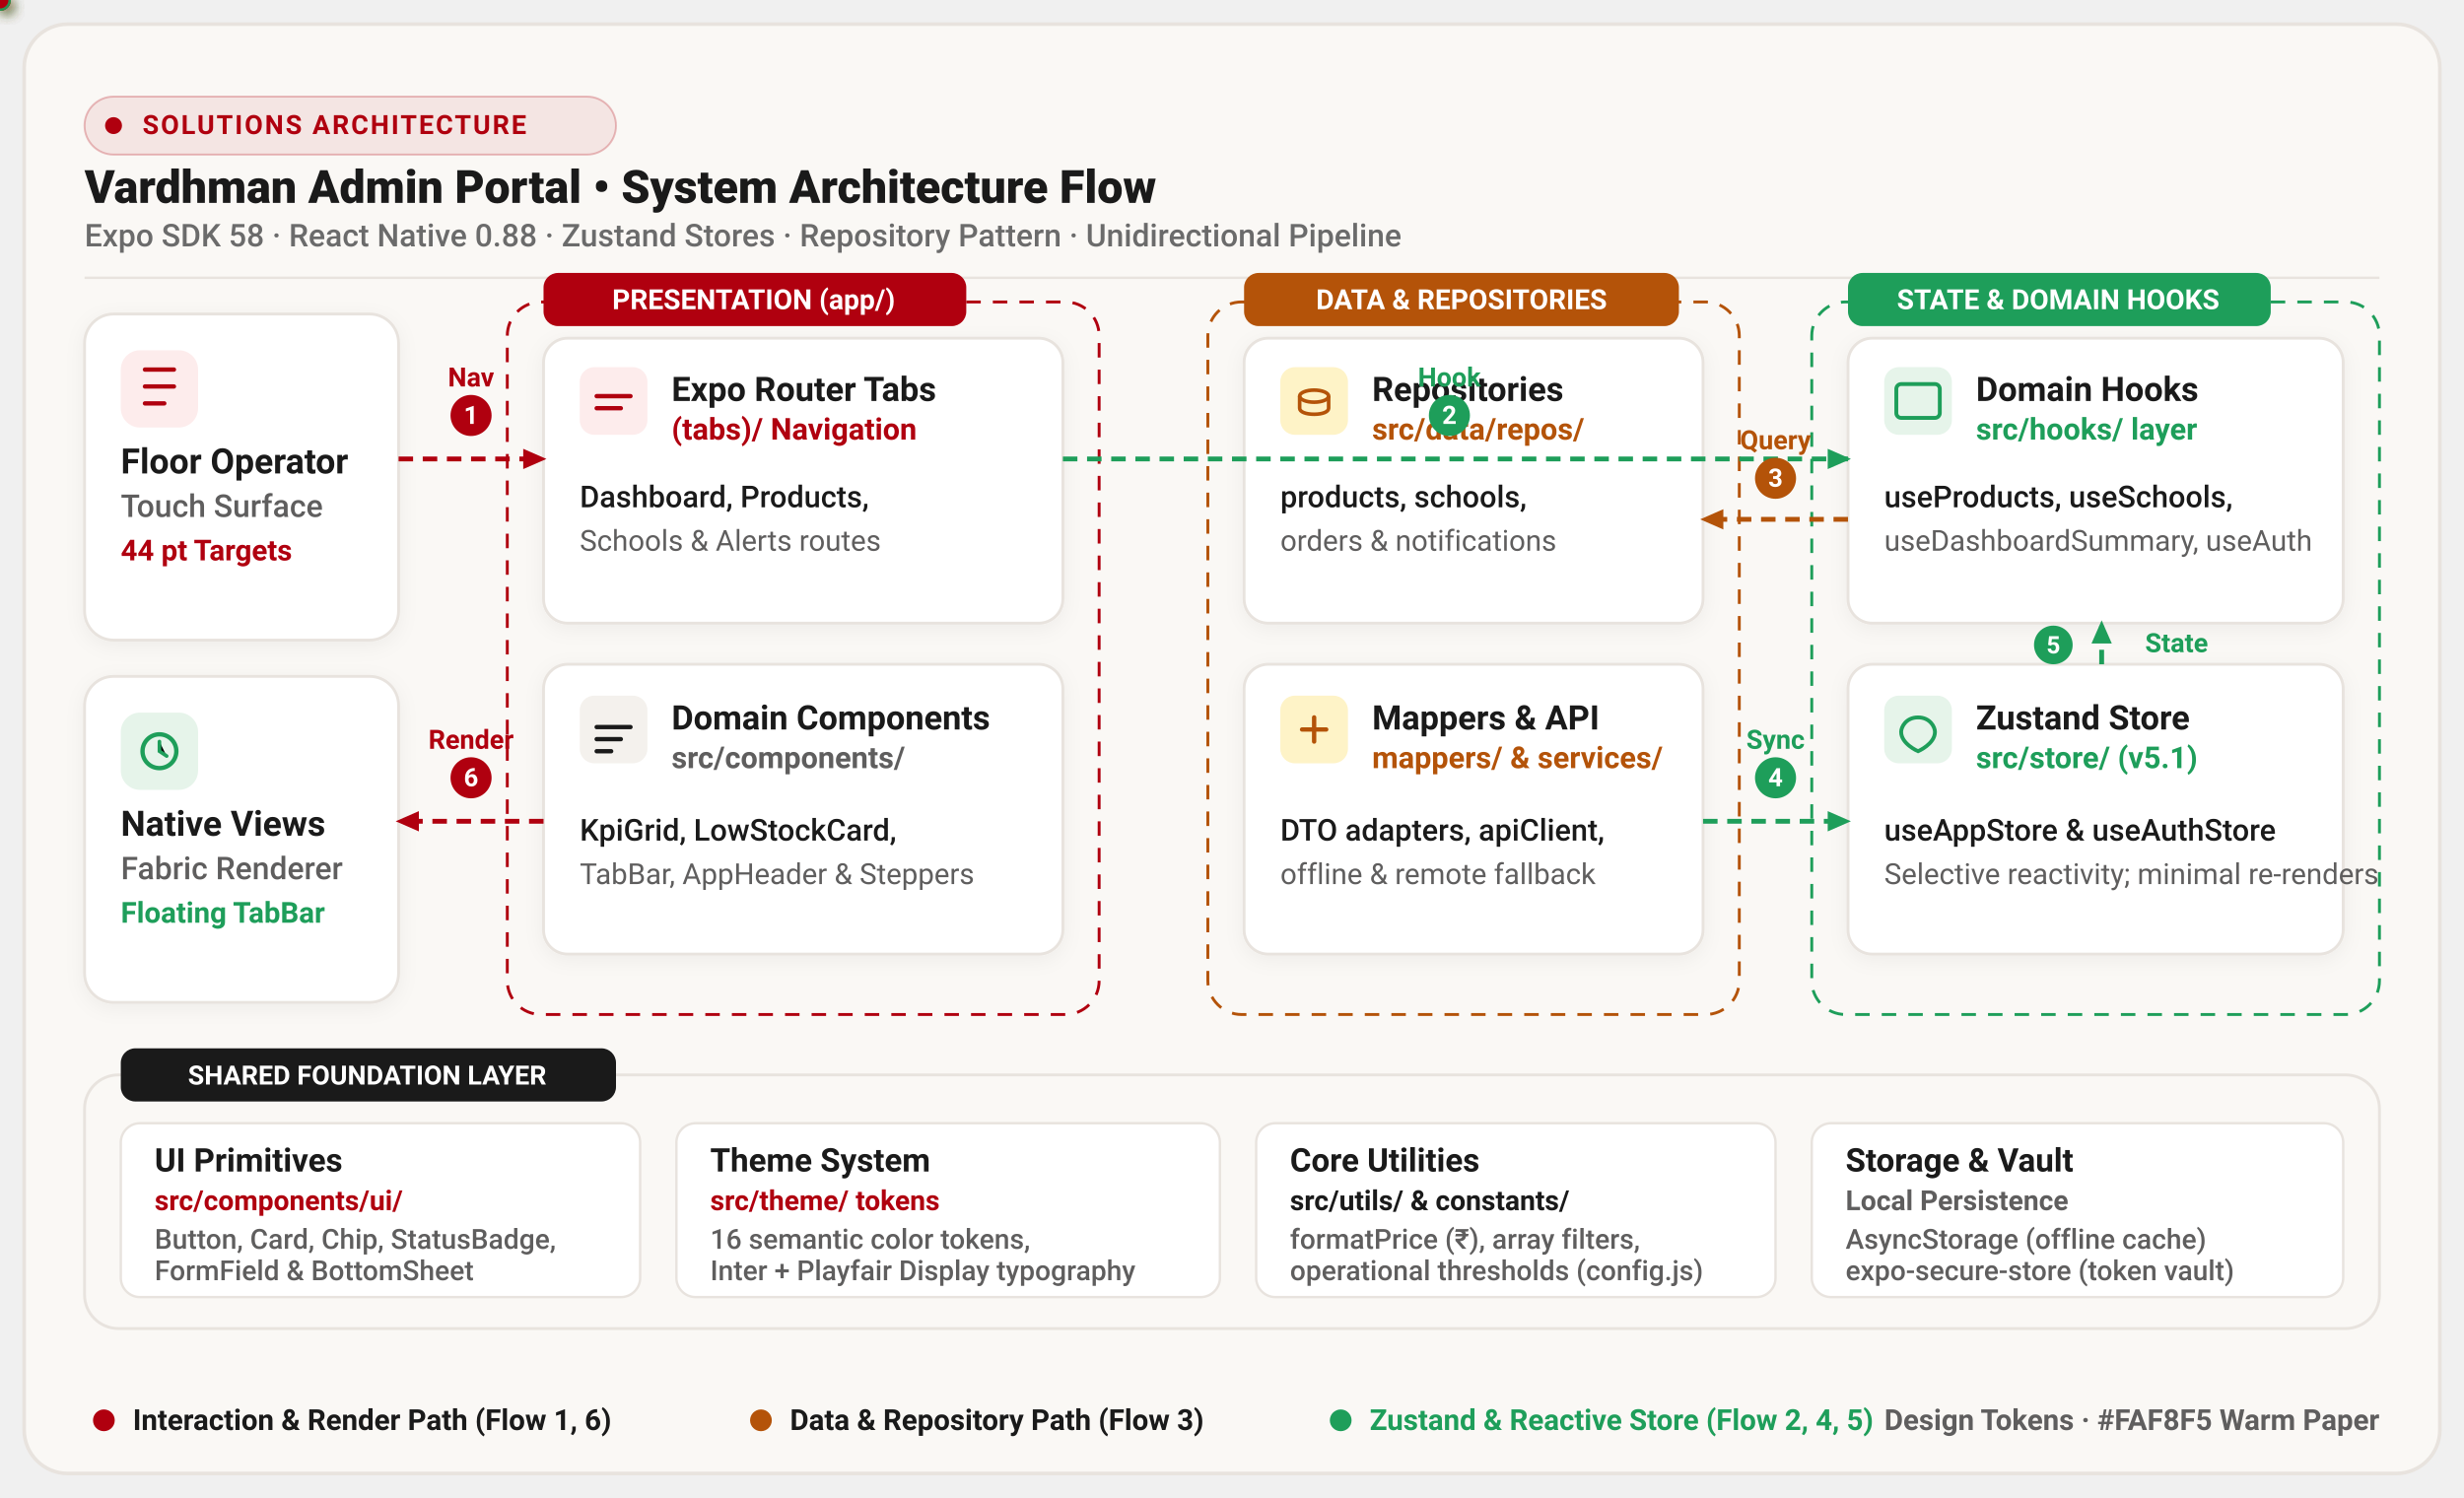
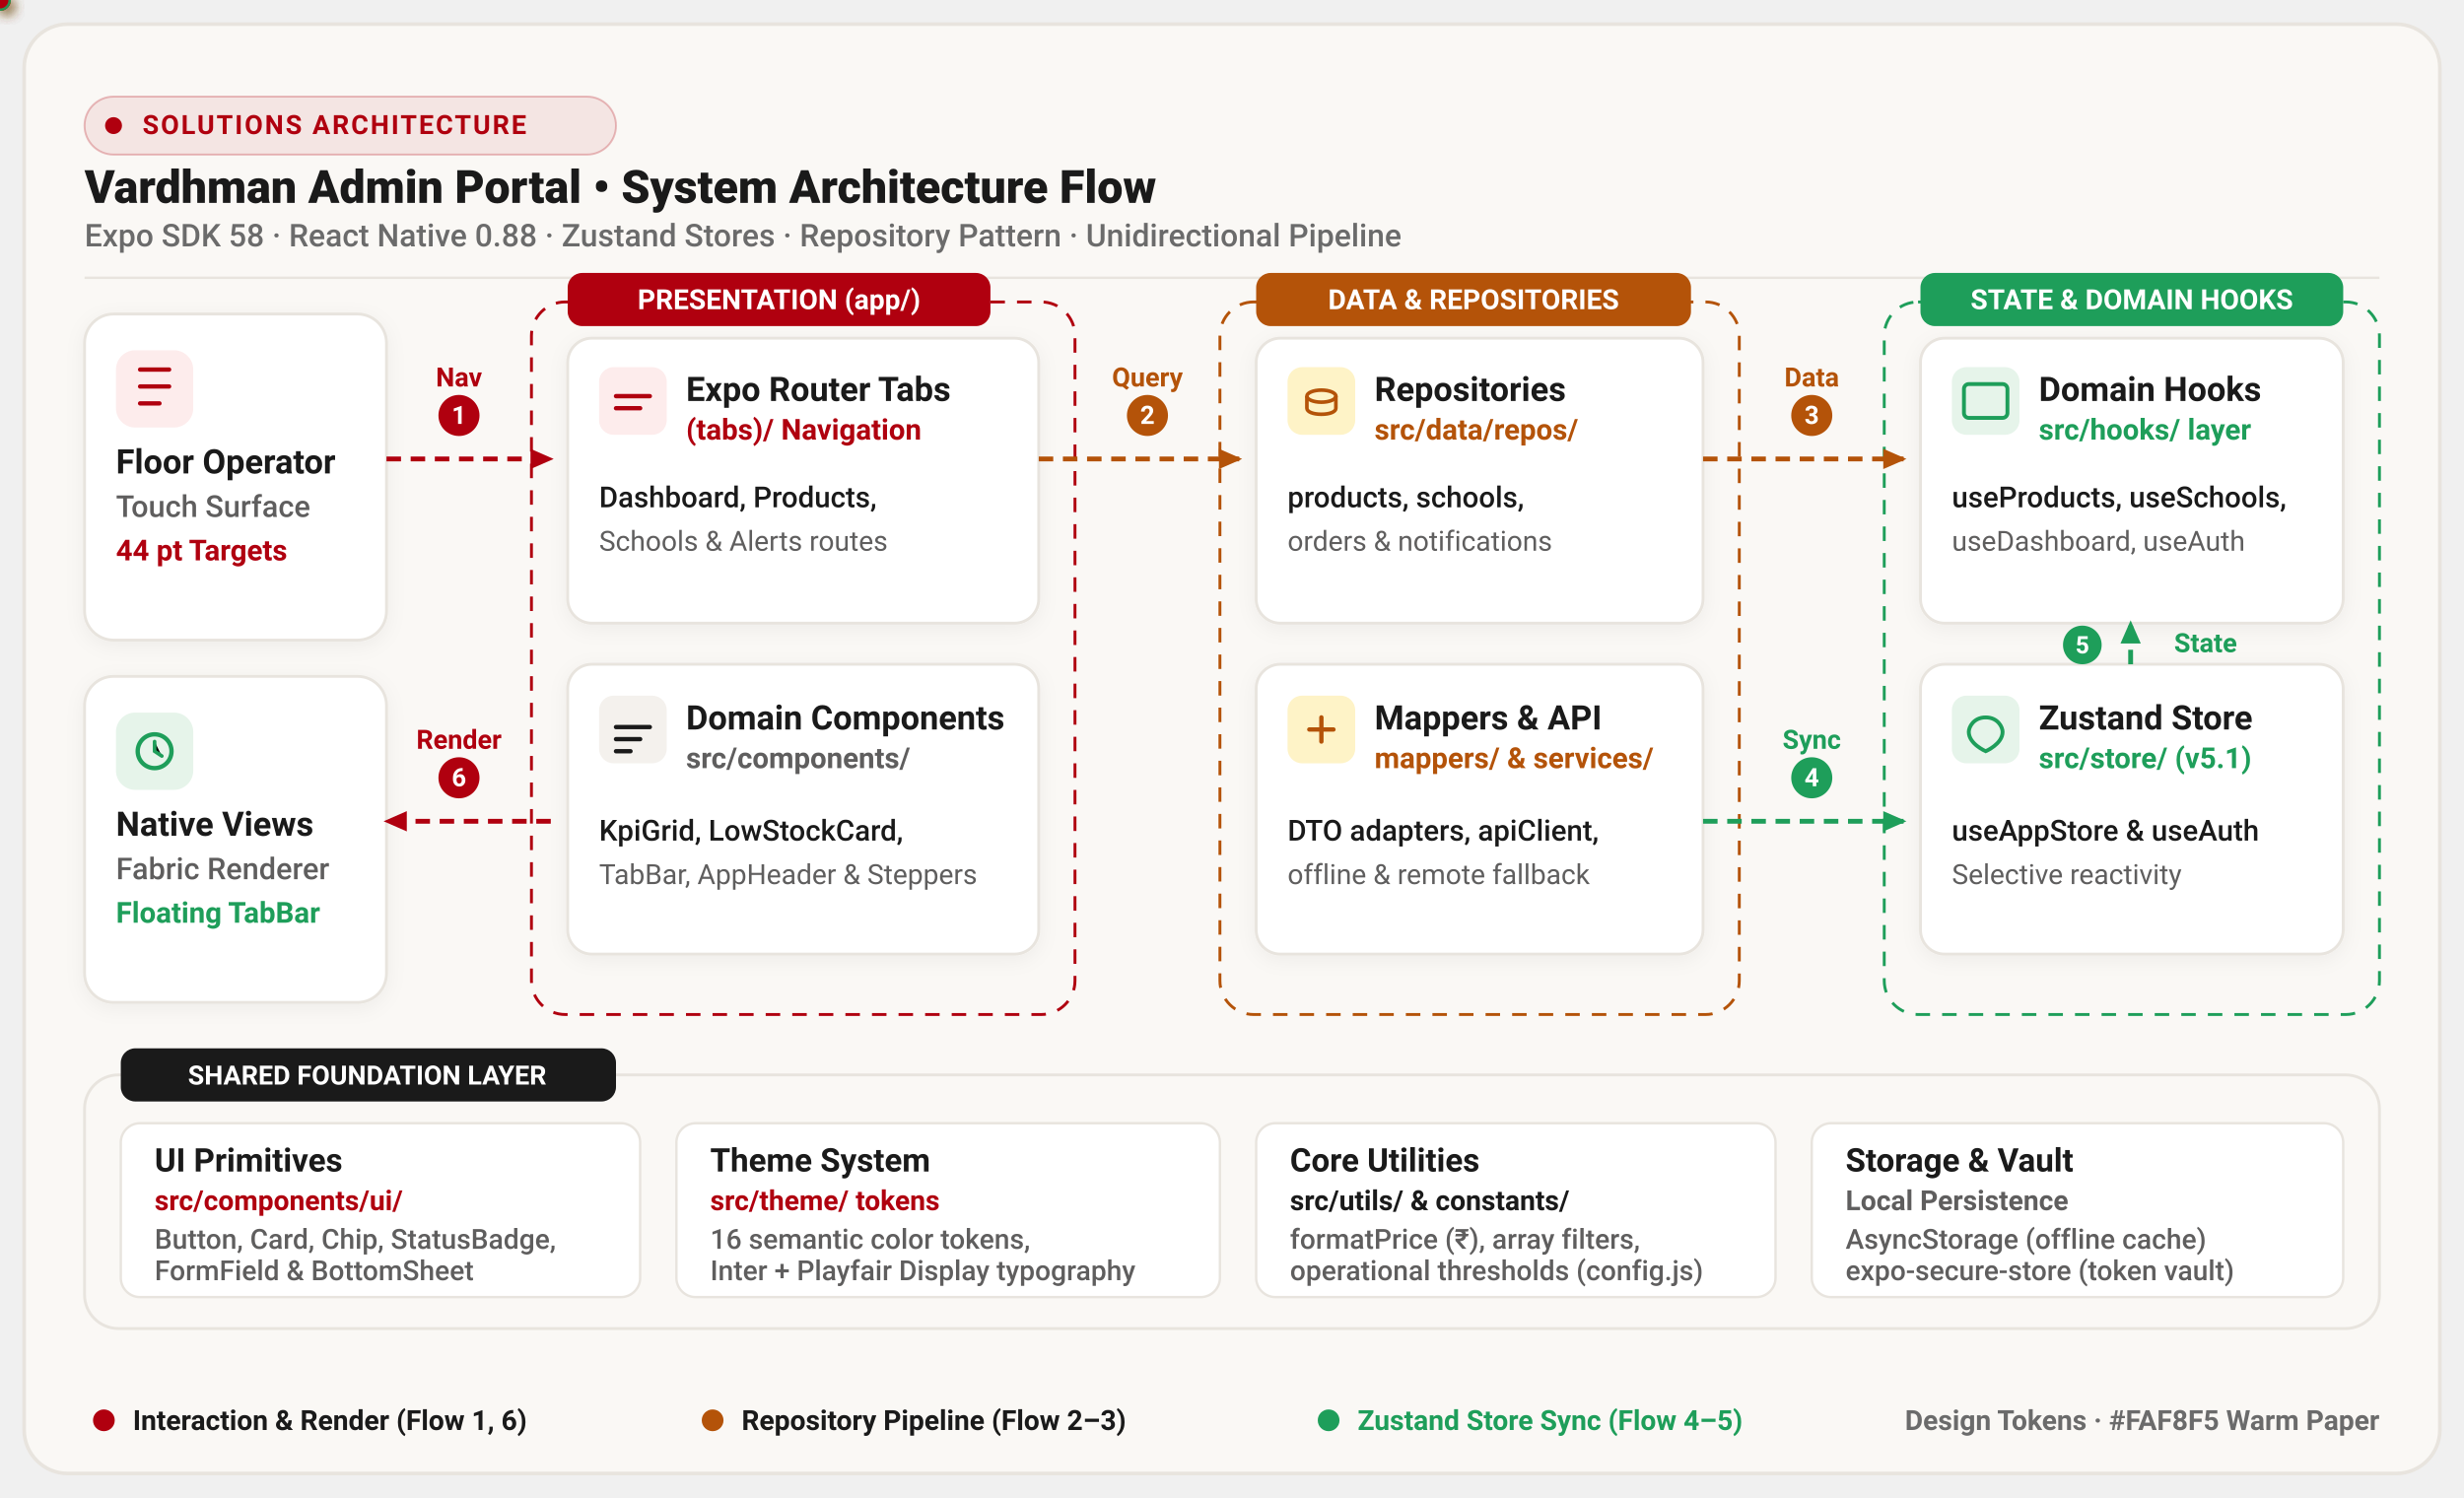
<svg xmlns="http://www.w3.org/2000/svg" viewBox="0 0 1020 620" width="100%" height="auto" role="img" aria-labelledby="archTitle archDesc">
  <defs>
    <marker id="arrRed" viewBox="0 0 10 10" refX="7" refY="5" markerWidth="6" markerHeight="6" orient="auto-start-reverse">
      <path d="M 0 1.5 L 8 5 L 0 8.5 z" fill="#B0000F" />
    </marker>
    <marker id="arrAmber" viewBox="0 0 10 10" refX="7" refY="5" markerWidth="6" markerHeight="6" orient="auto-start-reverse">
      <path d="M 0 1.5 L 8 5 L 0 8.5 z" fill="#B45309" />
    </marker>
    <marker id="arrGreen" viewBox="0 0 10 10" refX="7" refY="5" markerWidth="6" markerHeight="6" orient="auto-start-reverse">
      <path d="M 0 1.5 L 8 5 L 0 8.5 z" fill="#1E9E5A" />
    </marker>
    <filter id="packetBlur" x="-60%" y="-60%" width="220%" height="220%">
      <feGaussianBlur stdDeviation="3" result="glow" />
      <feMerge>
        <feMergeNode in="glow" />
        <feMergeNode in="SourceGraphic" />
      </feMerge>
    </filter>
    <filter id="nodeShadow" x="-10%" y="-10%" width="120%" height="125%">
      <feDropShadow dx="0" dy="2" stdDeviation="4" flood-color="#000000" flood-opacity="0.05" />
    </filter>
-     <path id="pathFlow1" d="M 165,190 L 225,190" fill="none" />
-     <path id="pathFlow2" d="M 440,190 L 765,190" fill="none" />
-     <path id="pathFlow3" d="M 765,215 L 705,215" fill="none" />
-     <path id="pathFlow4" d="M 705,340 L 765,340" fill="none" />
-     <path id="pathFlow5" d="M 870,265 L 870,280" fill="none" />
-     <path id="pathFlow6" d="M 225,340 L 165,340" fill="none" />
+     <path id="pathFlow1" d="M 160,190 L 228,190" fill="none" />
+     <path id="pathFlow2" d="M 430,190 L 513,190" fill="none" />
+     <path id="pathFlow3" d="M 705,190 L 788,190" fill="none" />
+     <path id="pathFlow4" d="M 705,340 L 788,340" fill="none" />
+     <path id="pathFlow5" d="M 882,275 L 882,258" fill="none" />
+     <path id="pathFlow6" d="M 228,340 L 160,340" fill="none" />
  </defs>
  <style>
    /* System font stack only */
    .sans { font-family: -apple-system, BlinkMacSystemFont, "Segoe UI", Roboto, Helvetica, Arial, sans-serif; }

    /* Static Base Styles: 100% visible by default, robust across GitHub renderers */
-     .node-card { fill: #FFFFFF; stroke: #E8E3DE; stroke-width: 1.2; filter: url(#nodeShadow); }
+     .node-card { fill: #FFFFFF; stroke: #E8E4DE; stroke-width: 1.2; filter: url(#nodeShadow); }
    .zone-box { stroke-width: 1.2; stroke-dasharray: 6 5; }

    /* Animated Dashed Connectors */
    @keyframes flowDashes { to { stroke-dashoffset: -20; } }
    .wire-red { stroke: #B0000F; stroke-width: 2; stroke-dasharray: 6 4; fill: none; animation: flowDashes 1.2s linear infinite; }
    .wire-amber { stroke: #B45309; stroke-width: 2; stroke-dasharray: 6 4; fill: none; animation: flowDashes 1.2s linear infinite; }
    .wire-green { stroke: #1E9E5A; stroke-width: 2; stroke-dasharray: 6 4; fill: none; animation: flowDashes 1.2s linear infinite; }

    /* Subtle Border Pulse for Active Zones (continuous cycle) */
    @keyframes pulsePresentation {
-       0%, 100% { stroke: #E8E3DE; }
+       0%, 100% { stroke: #E8E4DE; }
      20%, 40% { stroke: #B0000F; }
    }
    @keyframes pulseData {
-       0%, 100% { stroke: #E8E3DE; }
+       0%, 100% { stroke: #E8E4DE; }
      35%, 55% { stroke: #B45309; }
    }
    @keyframes pulseClient {
-       0%, 100% { stroke: #E8E3DE; }
+       0%, 100% { stroke: #E8E4DE; }
      55%, 85% { stroke: #1E9E5A; }
    }
    .card-pulse-presentation { animation: pulsePresentation 6s ease-in-out infinite; }
    .card-pulse-data { animation: pulseData 6s ease-in-out infinite; }
    .card-pulse-client { animation: pulseClient 6s ease-in-out infinite; }

    /* Idle Glyph Breathing */
    @keyframes glyphBreath {
      0%, 100% { opacity: 0.95; }
      50% { opacity: 1; }
    }
    .glyph-box { animation: glyphBreath 3s ease-in-out infinite; }

    /* Reduced Motion: Freeze in pristine static state */
    @media (prefers-reduced-motion: reduce) {
      *, .wire-red, .wire-amber, .wire-green, .card-pulse-presentation, .card-pulse-data, .card-pulse-client, .glyph-box {
        animation: none !important;
        stroke-dashoffset: 0 !important;
      }
    }
  </style>
-   <rect x="10" y="10" width="1000" height="600" rx="18" fill="#FAF8F5" stroke="#E8E3DE" stroke-width="1.5" />
+   <rect x="10" y="10" width="1000" height="600" rx="18" fill="#FAF8F5" stroke="#E8E4DE" stroke-width="1.5" />
  <g transform="translate(35, 40)">
    <rect x="0" y="0" width="220" height="24" rx="12" fill="rgba(176,0,15,0.08)" stroke="rgba(176,0,15,0.25)" stroke-width="0.8" />
    <circle cx="12" cy="12" r="3.5" fill="#B0000F" />
    <text x="24" y="15.5" font-size="11" font-weight="700" letter-spacing="0.8" fill="#B0000F" class="sans">SOLUTIONS ARCHITECTURE</text>
    <text x="0" y="44" font-size="19" font-weight="800" fill="#1A1A1A" class="sans">Vardhman Admin Portal • System Architecture Flow</text>
    <text x="0" y="62" font-size="13" font-weight="500" fill="#6B6B6B" class="sans">Expo SDK 58 · React Native 0.88 · Zustand Stores · Repository Pattern · Unidirectional Pipeline</text>
  </g>
-   <line x1="35" y1="115" x2="985" y2="115" stroke="#E8E3DE" stroke-width="1" />
-   <g>
-     <rect x="35" y="130" width="130" height="135" rx="12" class="node-card" />
-     <rect x="50" y="145" width="32" height="32" rx="8" fill="#FDECEC" class="glyph-box" />
-     <path d="M 60 153 L 72 153 M 60 160 L 72 160 M 60 167 L 68 167" stroke="#B0000F" stroke-width="1.8" stroke-linecap="round" />
-     <text x="50" y="196" font-size="14.5" font-weight="700" fill="#1A1A1A" class="sans">Floor Operator</text>
-     <text x="50" y="214" font-size="13" font-weight="500" fill="#5F5E5E" class="sans">Touch Surface</text>
-     <text x="50" y="232" font-size="12" font-weight="600" fill="#B0000F" class="sans">44 pt Targets</text>
-   </g>
-   <g>
-     <rect x="35" y="280" width="130" height="135" rx="12" class="node-card" />
-     <rect x="50" y="295" width="32" height="32" rx="8" fill="#E6F4EA" class="glyph-box" />
-     <circle cx="66" cy="311" r="7" fill="none" stroke="#1E9E5A" stroke-width="1.8" />
-     <path d="M 66 307 L 66 311 L 69 313" stroke="#1E9E5A" stroke-width="1.5" stroke-linecap="round" />
-     <text x="50" y="346" font-size="14.5" font-weight="700" fill="#1A1A1A" class="sans">Native Views</text>
-     <text x="50" y="364" font-size="13" font-weight="500" fill="#5F5E5E" class="sans">Fabric Renderer</text>
-     <text x="50" y="382" font-size="12" font-weight="600" fill="#1E9E5A" class="sans">Floating TabBar</text>
-   </g>
-   <rect x="210" y="125" width="245" height="295" rx="14" class="zone-box" stroke="#B0000F" fill="#FAF8F5" />
-   <rect x="225" y="113" width="175" height="22" rx="6" fill="#B0000F" />
-   <text x="312" y="128" font-size="11.5" font-weight="700" fill="#FFFFFF" text-anchor="middle" class="sans">PRESENTATION (app/)</text>
-   <g>
-     <rect x="225" y="140" width="215" height="118" rx="10" class="node-card card-pulse-presentation" />
-     <rect x="240" y="152" width="28" height="28" rx="6" fill="#FDECEC" class="glyph-box" />
-     <path d="M 247 164 L 261 164 M 247 169 L 257 169" stroke="#B0000F" stroke-width="1.8" stroke-linecap="round" />
-     <text x="278" y="166" font-size="14" font-weight="700" fill="#1A1A1A" class="sans">Expo Router Tabs</text>
-     <text x="278" y="182" font-size="12.5" font-weight="600" fill="#B0000F" class="sans">(tabs)/ Navigation</text>
-     <text x="240" y="210" font-size="12.5" font-weight="500" fill="#1A1A1A" class="sans">Dashboard, Products,</text>
-     <text x="240" y="228" font-size="12" font-weight="400" fill="#5F5E5E" class="sans">Schools &amp; Alerts routes</text>
-   </g>
-   <g>
-     <rect x="225" y="275" width="215" height="120" rx="10" class="node-card card-pulse-presentation" />
-     <rect x="240" y="288" width="28" height="28" rx="6" fill="#F4F1ED" class="glyph-box" />
-     <path d="M 247 301 L 261 301 M 247 306 L 257 306 M 247 311 L 253 311" stroke="#1A1A1A" stroke-width="1.8" stroke-linecap="round" />
-     <text x="278" y="302" font-size="14" font-weight="700" fill="#1A1A1A" class="sans">Domain Components</text>
-     <text x="278" y="318" font-size="12.5" font-weight="600" fill="#5F5E5E" class="sans">src/components/</text>
-     <text x="240" y="348" font-size="12.5" font-weight="500" fill="#1A1A1A" class="sans">KpiGrid, LowStockCard,</text>
-     <text x="240" y="366" font-size="12" font-weight="400" fill="#5F5E5E" class="sans">TabBar, AppHeader &amp; Steppers</text>
-   </g>
-   <rect x="500" y="125" width="220" height="295" rx="14" class="zone-box" stroke="#B45309" fill="#FAF8F5" />
-   <rect x="515" y="113" width="180" height="22" rx="6" fill="#B45309" />
-   <text x="605" y="128" font-size="11.5" font-weight="700" fill="#FFFFFF" text-anchor="middle" class="sans">DATA &amp; REPOSITORIES</text>
-   <g>
-     <rect x="515" y="140" width="190" height="118" rx="10" class="node-card card-pulse-data" />
-     <rect x="530" y="152" width="28" height="28" rx="6" fill="#FEF3C7" class="glyph-box" />
-     <ellipse cx="544" cy="164" rx="6" ry="2.5" fill="none" stroke="#B45309" stroke-width="1.5" />
-     <path d="M 538 164 v 5 c 0 1.5 2.5 2.5 6 2.5 s 6 -1 6 -2.5 v -5" fill="none" stroke="#B45309" stroke-width="1.5" />
-     <text x="568" y="166" font-size="14" font-weight="700" fill="#1A1A1A" class="sans">Repositories</text>
-     <text x="568" y="182" font-size="12.5" font-weight="600" fill="#B45309" class="sans">src/data/repos/</text>
-     <text x="530" y="210" font-size="12.5" font-weight="500" fill="#1A1A1A" class="sans">products, schools,</text>
-     <text x="530" y="228" font-size="12" font-weight="400" fill="#5F5E5E" class="sans">orders &amp; notifications</text>
-   </g>
-   <g>
-     <rect x="515" y="275" width="190" height="120" rx="10" class="node-card card-pulse-data" />
-     <rect x="530" y="288" width="28" height="28" rx="6" fill="#FEF3C7" class="glyph-box" />
-     <path d="M 539 302 L 549 302 M 544 297 L 544 307" stroke="#B45309" stroke-width="1.8" stroke-linecap="round" />
-     <text x="568" y="302" font-size="14" font-weight="700" fill="#1A1A1A" class="sans">Mappers &amp; API</text>
-     <text x="568" y="318" font-size="12.5" font-weight="600" fill="#B45309" class="sans">mappers/ &amp; services/</text>
-     <text x="530" y="348" font-size="12.5" font-weight="500" fill="#1A1A1A" class="sans">DTO adapters, apiClient,</text>
-     <text x="530" y="366" font-size="12" font-weight="400" fill="#5F5E5E" class="sans">offline &amp; remote fallback</text>
-   </g>
-   <rect x="750" y="125" width="235" height="295" rx="14" class="zone-box" stroke="#1E9E5A" fill="#FAF8F5" />
-   <rect x="765" y="113" width="175" height="22" rx="6" fill="#1E9E5A" />
-   <text x="852" y="128" font-size="11.5" font-weight="700" fill="#FFFFFF" text-anchor="middle" class="sans">STATE &amp; DOMAIN HOOKS</text>
-   <g>
-     <rect x="765" y="140" width="205" height="118" rx="10" class="node-card card-pulse-client" />
-     <rect x="780" y="152" width="28" height="28" rx="6" fill="#E6F4EA" class="glyph-box" />
-     <rect x="785" y="159" width="18" height="14" rx="2" fill="none" stroke="#1E9E5A" stroke-width="1.6" />
-     <text x="818" y="166" font-size="14" font-weight="700" fill="#1A1A1A" class="sans">Domain Hooks</text>
-     <text x="818" y="182" font-size="12.5" font-weight="600" fill="#1E9E5A" class="sans">src/hooks/ layer</text>
-     <text x="780" y="210" font-size="12.5" font-weight="500" fill="#1A1A1A" class="sans">useProducts, useSchools,</text>
-     <text x="780" y="228" font-size="12" font-weight="400" fill="#5F5E5E" class="sans">useDashboardSummary, useAuth</text>
-   </g>
-   <g>
-     <rect x="765" y="275" width="205" height="120" rx="10" class="node-card card-pulse-client" />
-     <rect x="780" y="288" width="28" height="28" rx="6" fill="#E6F4EA" class="glyph-box" />
-     <path d="M 794 297 C 789 297 787 301 787 303 C 787 308 794 311 794 311 C 794 311 801 308 801 303 C 801 301 799 297 794 297 Z" fill="none" stroke="#1E9E5A" stroke-width="1.6" />
-     <text x="818" y="302" font-size="14" font-weight="700" fill="#1A1A1A" class="sans">Zustand Store</text>
-     <text x="818" y="318" font-size="12.5" font-weight="600" fill="#1E9E5A" class="sans">src/store/ (v5.1)</text>
-     <text x="780" y="348" font-size="12.5" font-weight="500" fill="#1A1A1A" class="sans">useAppStore &amp; useAuthStore</text>
-     <text x="780" y="366" font-size="12" font-weight="400" fill="#5F5E5E" class="sans">Selective reactivity; minimal re-renders</text>
-   </g>
-   <line x1="165" y1="190" x2="225" y2="190" class="wire-red" marker-end="url(#arrRed)" />
-   <circle cx="195" cy="172" r="8.5" fill="#B0000F" />
-   <text x="195" y="175.5" font-size="10.5" font-weight="700" fill="#FFFFFF" text-anchor="middle" class="sans">1</text>
-   <text x="195" y="160" font-size="11" font-weight="700" fill="#B0000F" text-anchor="middle" class="sans">Nav</text>
-   <line x1="440" y1="190" x2="765" y2="190" class="wire-green" marker-end="url(#arrGreen)" />
-   <circle cx="600" cy="172" r="8.5" fill="#1E9E5A" />
-   <text x="600" y="175.5" font-size="10.5" font-weight="700" fill="#FFFFFF" text-anchor="middle" class="sans">2</text>
-   <text x="600" y="160" font-size="11" font-weight="700" fill="#1E9E5A" text-anchor="middle" class="sans">Hook</text>
-   <line x1="765" y1="215" x2="705" y2="215" class="wire-amber" marker-end="url(#arrAmber)" />
-   <circle cx="735" cy="198" r="8.5" fill="#B45309" />
-   <text x="735" y="201.5" font-size="10.5" font-weight="700" fill="#FFFFFF" text-anchor="middle" class="sans">3</text>
-   <text x="735" y="186" font-size="11" font-weight="700" fill="#B45309" text-anchor="middle" class="sans">Query</text>
-   <line x1="705" y1="340" x2="765" y2="340" class="wire-green" marker-end="url(#arrGreen)" />
-   <circle cx="735" cy="322" r="8.5" fill="#1E9E5A" />
-   <text x="735" y="325.5" font-size="10.5" font-weight="700" fill="#FFFFFF" text-anchor="middle" class="sans">4</text>
-   <text x="735" y="310" font-size="11" font-weight="700" fill="#1E9E5A" text-anchor="middle" class="sans">Sync</text>
-   <line x1="870" y1="275" x2="870" y2="258" class="wire-green" marker-end="url(#arrGreen)" />
-   <circle cx="850" cy="267" r="8" fill="#1E9E5A" />
-   <text x="850" y="270.5" font-size="10" font-weight="700" fill="#FFFFFF" text-anchor="middle" class="sans">5</text>
-   <text x="888" y="270" font-size="11" font-weight="700" fill="#1E9E5A" class="sans">State</text>
-   <line x1="225" y1="340" x2="165" y2="340" class="wire-red" marker-end="url(#arrRed)" />
-   <circle cx="195" cy="322" r="8.5" fill="#B0000F" />
-   <text x="195" y="325.5" font-size="10.5" font-weight="700" fill="#FFFFFF" text-anchor="middle" class="sans">6</text>
-   <text x="195" y="310" font-size="11" font-weight="700" fill="#B0000F" text-anchor="middle" class="sans">Render</text>
-   <rect x="35" y="445" width="950" height="105" rx="14" fill="#FAF8F5" stroke="#E8E3DE" stroke-width="1.2" />
+   <line x1="35" y1="115" x2="985" y2="115" stroke="#E8E4DE" stroke-width="1" />
+   <g>
+     <rect x="35" y="130" width="125" height="135" rx="12" class="node-card" />
+     <rect x="48" y="145" width="32" height="32" rx="8" fill="#FDECEC" class="glyph-box" />
+     <path d="M 58 153 L 70 153 M 58 160 L 70 160 M 58 167 L 66 167" stroke="#B0000F" stroke-width="1.8" stroke-linecap="round" />
+     <text x="48" y="196" font-size="14" font-weight="700" fill="#1A1A1A" class="sans">Floor Operator</text>
+     <text x="48" y="214" font-size="12.5" font-weight="500" fill="#5F5E5E" class="sans">Touch Surface</text>
+     <text x="48" y="232" font-size="12" font-weight="600" fill="#B0000F" class="sans">44 pt Targets</text>
+   </g>
+   <g>
+     <rect x="35" y="280" width="125" height="135" rx="12" class="node-card" />
+     <rect x="48" y="295" width="32" height="32" rx="8" fill="#E6F4EA" class="glyph-box" />
+     <circle cx="64" cy="311" r="7" fill="none" stroke="#1E9E5A" stroke-width="1.8" />
+     <path d="M 64 307 L 64 311 L 67 313" stroke="#1E9E5A" stroke-width="1.5" stroke-linecap="round" />
+     <text x="48" y="346" font-size="14" font-weight="700" fill="#1A1A1A" class="sans">Native Views</text>
+     <text x="48" y="364" font-size="12.5" font-weight="500" fill="#5F5E5E" class="sans">Fabric Renderer</text>
+     <text x="48" y="382" font-size="12" font-weight="600" fill="#1E9E5A" class="sans">Floating TabBar</text>
+   </g>
+   <rect x="220" y="125" width="225" height="295" rx="14" class="zone-box" stroke="#B0000F" fill="#FAF8F5" />
+   <rect x="235" y="113" width="175" height="22" rx="6" fill="#B0000F" />
+   <text x="322.5" y="128" font-size="11.5" font-weight="700" fill="#FFFFFF" text-anchor="middle" class="sans">PRESENTATION (app/)</text>
+   <g>
+     <rect x="235" y="140" width="195" height="118" rx="10" class="node-card card-pulse-presentation" />
+     <rect x="248" y="152" width="28" height="28" rx="6" fill="#FDECEC" class="glyph-box" />
+     <path d="M 255 164 L 269 164 M 255 169 L 265 169" stroke="#B0000F" stroke-width="1.8" stroke-linecap="round" />
+     <text x="284" y="166" font-size="14" font-weight="700" fill="#1A1A1A" class="sans">Expo Router Tabs</text>
+     <text x="284" y="182" font-size="12" font-weight="600" fill="#B0000F" class="sans">(tabs)/ Navigation</text>
+     <text x="248" y="210" font-size="12" font-weight="500" fill="#1A1A1A" class="sans">Dashboard, Products,</text>
+     <text x="248" y="228" font-size="11.5" font-weight="400" fill="#5F5E5E" class="sans">Schools &amp; Alerts routes</text>
+   </g>
+   <g>
+     <rect x="235" y="275" width="195" height="120" rx="10" class="node-card card-pulse-presentation" />
+     <rect x="248" y="288" width="28" height="28" rx="6" fill="#F4F1ED" class="glyph-box" />
+     <path d="M 255 301 L 269 301 M 255 306 L 265 306 M 255 311 L 261 311" stroke="#1A1A1A" stroke-width="1.8" stroke-linecap="round" />
+     <text x="284" y="302" font-size="14" font-weight="700" fill="#1A1A1A" class="sans">Domain Components</text>
+     <text x="284" y="318" font-size="12" font-weight="600" fill="#5F5E5E" class="sans">src/components/</text>
+     <text x="248" y="348" font-size="12" font-weight="500" fill="#1A1A1A" class="sans">KpiGrid, LowStockCard,</text>
+     <text x="248" y="366" font-size="11.5" font-weight="400" fill="#5F5E5E" class="sans">TabBar, AppHeader &amp; Steppers</text>
+   </g>
+   <rect x="505" y="125" width="215" height="295" rx="14" class="zone-box" stroke="#B45309" fill="#FAF8F5" />
+   <rect x="520" y="113" width="180" height="22" rx="6" fill="#B45309" />
+   <text x="610" y="128" font-size="11.5" font-weight="700" fill="#FFFFFF" text-anchor="middle" class="sans">DATA &amp; REPOSITORIES</text>
+   <g>
+     <rect x="520" y="140" width="185" height="118" rx="10" class="node-card card-pulse-data" />
+     <rect x="533" y="152" width="28" height="28" rx="6" fill="#FEF3C7" class="glyph-box" />
+     <ellipse cx="547" cy="164" rx="6" ry="2.5" fill="none" stroke="#B45309" stroke-width="1.5" />
+     <path d="M 541 164 v 5 c 0 1.5 2.5 2.5 6 2.5 s 6 -1 6 -2.5 v -5" fill="none" stroke="#B45309" stroke-width="1.5" />
+     <text x="569" y="166" font-size="14" font-weight="700" fill="#1A1A1A" class="sans">Repositories</text>
+     <text x="569" y="182" font-size="12" font-weight="600" fill="#B45309" class="sans">src/data/repos/</text>
+     <text x="533" y="210" font-size="12" font-weight="500" fill="#1A1A1A" class="sans">products, schools,</text>
+     <text x="533" y="228" font-size="11.5" font-weight="400" fill="#5F5E5E" class="sans">orders &amp; notifications</text>
+   </g>
+   <g>
+     <rect x="520" y="275" width="185" height="120" rx="10" class="node-card card-pulse-data" />
+     <rect x="533" y="288" width="28" height="28" rx="6" fill="#FEF3C7" class="glyph-box" />
+     <path d="M 542 302 L 552 302 M 547 297 L 547 307" stroke="#B45309" stroke-width="1.8" stroke-linecap="round" />
+     <text x="569" y="302" font-size="14" font-weight="700" fill="#1A1A1A" class="sans">Mappers &amp; API</text>
+     <text x="569" y="318" font-size="12" font-weight="600" fill="#B45309" class="sans">mappers/ &amp; services/</text>
+     <text x="533" y="348" font-size="12" font-weight="500" fill="#1A1A1A" class="sans">DTO adapters, apiClient,</text>
+     <text x="533" y="366" font-size="11.5" font-weight="400" fill="#5F5E5E" class="sans">offline &amp; remote fallback</text>
+   </g>
+   <rect x="780" y="125" width="205" height="295" rx="14" class="zone-box" stroke="#1E9E5A" fill="#FAF8F5" />
+   <rect x="795" y="113" width="175" height="22" rx="6" fill="#1E9E5A" />
+   <text x="882.5" y="128" font-size="11.5" font-weight="700" fill="#FFFFFF" text-anchor="middle" class="sans">STATE &amp; DOMAIN HOOKS</text>
+   <g>
+     <rect x="795" y="140" width="175" height="118" rx="10" class="node-card card-pulse-client" />
+     <rect x="808" y="152" width="28" height="28" rx="6" fill="#E6F4EA" class="glyph-box" />
+     <rect x="813" y="159" width="18" height="14" rx="2" fill="none" stroke="#1E9E5A" stroke-width="1.6" />
+     <text x="844" y="166" font-size="14" font-weight="700" fill="#1A1A1A" class="sans">Domain Hooks</text>
+     <text x="844" y="182" font-size="12" font-weight="600" fill="#1E9E5A" class="sans">src/hooks/ layer</text>
+     <text x="808" y="210" font-size="12" font-weight="500" fill="#1A1A1A" class="sans">useProducts, useSchools,</text>
+     <text x="808" y="228" font-size="11.5" font-weight="400" fill="#5F5E5E" class="sans">useDashboard, useAuth</text>
+   </g>
+   <g>
+     <rect x="795" y="275" width="175" height="120" rx="10" class="node-card card-pulse-client" />
+     <rect x="808" y="288" width="28" height="28" rx="6" fill="#E6F4EA" class="glyph-box" />
+     <path d="M 822 297 C 817 297 815 301 815 303 C 815 308 822 311 822 311 C 822 311 829 308 829 303 C 829 301 827 297 822 297 Z" fill="none" stroke="#1E9E5A" stroke-width="1.6" />
+     <text x="844" y="302" font-size="14" font-weight="700" fill="#1A1A1A" class="sans">Zustand Store</text>
+     <text x="844" y="318" font-size="12" font-weight="600" fill="#1E9E5A" class="sans">src/store/ (v5.1)</text>
+     <text x="808" y="348" font-size="12" font-weight="500" fill="#1A1A1A" class="sans">useAppStore &amp; useAuth</text>
+     <text x="808" y="366" font-size="11.5" font-weight="400" fill="#5F5E5E" class="sans">Selective reactivity</text>
+   </g>
+   <line x1="160" y1="190" x2="228" y2="190" class="wire-red" marker-end="url(#arrRed)" />
+   <circle cx="190" cy="172" r="8.5" fill="#B0000F" />
+   <text x="190" y="175.5" font-size="10.5" font-weight="700" fill="#FFFFFF" text-anchor="middle" class="sans">1</text>
+   <text x="190" y="160" font-size="11" font-weight="700" fill="#B0000F" text-anchor="middle" class="sans">Nav</text>
+   <line x1="430" y1="190" x2="513" y2="190" class="wire-amber" marker-end="url(#arrAmber)" />
+   <circle cx="475" cy="172" r="8.5" fill="#B45309" />
+   <text x="475" y="175.5" font-size="10.5" font-weight="700" fill="#FFFFFF" text-anchor="middle" class="sans">2</text>
+   <text x="475" y="160" font-size="11" font-weight="700" fill="#B45309" text-anchor="middle" class="sans">Query</text>
+   <line x1="705" y1="190" x2="788" y2="190" class="wire-amber" marker-end="url(#arrAmber)" />
+   <circle cx="750" cy="172" r="8.5" fill="#B45309" />
+   <text x="750" y="175.5" font-size="10.5" font-weight="700" fill="#FFFFFF" text-anchor="middle" class="sans">3</text>
+   <text x="750" y="160" font-size="11" font-weight="700" fill="#B45309" text-anchor="middle" class="sans">Data</text>
+   <line x1="705" y1="340" x2="788" y2="340" class="wire-green" marker-end="url(#arrGreen)" />
+   <circle cx="750" cy="322" r="8.5" fill="#1E9E5A" />
+   <text x="750" y="325.5" font-size="10.5" font-weight="700" fill="#FFFFFF" text-anchor="middle" class="sans">4</text>
+   <text x="750" y="310" font-size="11" font-weight="700" fill="#1E9E5A" text-anchor="middle" class="sans">Sync</text>
+   <line x1="882" y1="275" x2="882" y2="258" class="wire-green" marker-end="url(#arrGreen)" />
+   <circle cx="862" cy="267" r="8" fill="#1E9E5A" />
+   <text x="862" y="270.5" font-size="10" font-weight="700" fill="#FFFFFF" text-anchor="middle" class="sans">5</text>
+   <text x="900" y="270" font-size="11" font-weight="700" fill="#1E9E5A" class="sans">State</text>
+   <line x1="228" y1="340" x2="160" y2="340" class="wire-red" marker-end="url(#arrRed)" />
+   <circle cx="190" cy="322" r="8.5" fill="#B0000F" />
+   <text x="190" y="325.5" font-size="10.5" font-weight="700" fill="#FFFFFF" text-anchor="middle" class="sans">6</text>
+   <text x="190" y="310" font-size="11" font-weight="700" fill="#B0000F" text-anchor="middle" class="sans">Render</text>
+   <rect x="35" y="445" width="950" height="105" rx="14" fill="#FAF8F5" stroke="#E8E4DE" stroke-width="1.2" />
  <rect x="50" y="434" width="205" height="22" rx="6" fill="#1A1A1A" />
  <text x="152" y="449" font-size="11" font-weight="700" fill="#FFFFFF" text-anchor="middle" class="sans">SHARED FOUNDATION LAYER</text>
  <g transform="translate(50, 465)">
-     <rect width="215" height="72" rx="8" fill="#FFFFFF" stroke="#E8E3DE" stroke-width="1" />
+     <rect width="215" height="72" rx="8" fill="#FFFFFF" stroke="#E8E4DE" stroke-width="1" />
    <text x="14" y="20" font-size="13.5" font-weight="700" fill="#1A1A1A" class="sans">UI Primitives</text>
    <text x="14" y="36" font-size="11.5" font-weight="600" fill="#B0000F" class="sans">src/components/ui/</text>
    <text x="14" y="52" font-size="11.5" font-weight="500" fill="#5F5E5E" class="sans">Button, Card, Chip, StatusBadge,</text>
    <text x="14" y="65" font-size="11.5" font-weight="500" fill="#5F5E5E" class="sans">FormField &amp; BottomSheet</text>
  </g>
  <g transform="translate(280, 465)">
-     <rect width="225" height="72" rx="8" fill="#FFFFFF" stroke="#E8E3DE" stroke-width="1" />
+     <rect width="225" height="72" rx="8" fill="#FFFFFF" stroke="#E8E4DE" stroke-width="1" />
    <text x="14" y="20" font-size="13.5" font-weight="700" fill="#1A1A1A" class="sans">Theme System</text>
    <text x="14" y="36" font-size="11.5" font-weight="600" fill="#B0000F" class="sans">src/theme/ tokens</text>
    <text x="14" y="52" font-size="11.5" font-weight="500" fill="#5F5E5E" class="sans">16 semantic color tokens,</text>
    <text x="14" y="65" font-size="11.5" font-weight="500" fill="#5F5E5E" class="sans">Inter + Playfair Display typography</text>
  </g>
  <g transform="translate(520, 465)">
-     <rect width="215" height="72" rx="8" fill="#FFFFFF" stroke="#E8E3DE" stroke-width="1" />
+     <rect width="215" height="72" rx="8" fill="#FFFFFF" stroke="#E8E4DE" stroke-width="1" />
    <text x="14" y="20" font-size="13.5" font-weight="700" fill="#1A1A1A" class="sans">Core Utilities</text>
    <text x="14" y="36" font-size="11.5" font-weight="600" fill="#1A1A1A" class="sans">src/utils/ &amp; constants/</text>
    <text x="14" y="52" font-size="11.5" font-weight="500" fill="#5F5E5E" class="sans">formatPrice (₹), array filters,</text>
    <text x="14" y="65" font-size="11.5" font-weight="500" fill="#5F5E5E" class="sans">operational thresholds (config.js)</text>
  </g>
  <g transform="translate(750, 465)">
-     <rect width="220" height="72" rx="8" fill="#FFFFFF" stroke="#E8E3DE" stroke-width="1" />
+     <rect width="220" height="72" rx="8" fill="#FFFFFF" stroke="#E8E4DE" stroke-width="1" />
    <text x="14" y="20" font-size="13.5" font-weight="700" fill="#1A1A1A" class="sans">Storage &amp; Vault</text>
    <text x="14" y="36" font-size="11.5" font-weight="600" fill="#5F5E5E" class="sans">Local Persistence</text>
    <text x="14" y="52" font-size="11.5" font-weight="500" fill="#5F5E5E" class="sans">AsyncStorage (offline cache)</text>
    <text x="14" y="65" font-size="11.5" font-weight="500" fill="#5F5E5E" class="sans">expo-secure-store (token vault)</text>
  </g>
  <circle r="4.5" fill="#B0000F" filter="url(#packetBlur)">
    <animateMotion dur="2.4s" repeatCount="indefinite">
      <mpath href="#pathFlow1" />
    </animateMotion>
  </circle>
-   <circle r="4.5" fill="#1E9E5A" filter="url(#packetBlur)">
-     <animateMotion dur="2.4s" repeatCount="indefinite" begin="0.8s">
+   <circle r="4.5" fill="#B45309" filter="url(#packetBlur)">
+     <animateMotion dur="2.4s" repeatCount="indefinite" begin="0.6s">
      <mpath href="#pathFlow2" />
    </animateMotion>
  </circle>
  <circle r="4.5" fill="#B45309" filter="url(#packetBlur)">
    <animateMotion dur="2.4s" repeatCount="indefinite" begin="1.2s">
      <mpath href="#pathFlow3" />
    </animateMotion>
  </circle>
  <circle r="4.5" fill="#1E9E5A" filter="url(#packetBlur)">
-     <animateMotion dur="2.4s" repeatCount="indefinite" begin="1.6s">
+     <animateMotion dur="2.4s" repeatCount="indefinite" begin="1.8s">
      <mpath href="#pathFlow4" />
    </animateMotion>
  </circle>
  <circle r="3.5" fill="#1E9E5A" filter="url(#packetBlur)">
    <animateMotion dur="2s" repeatCount="indefinite" begin="0.5s">
      <mpath href="#pathFlow5" />
    </animateMotion>
  </circle>
  <circle r="3.5" fill="#B0000F" filter="url(#packetBlur)">
    <animateMotion dur="2.4s" repeatCount="indefinite" begin="2.0s">
      <mpath href="#pathFlow6" />
    </animateMotion>
  </circle>
  <g transform="translate(35, 580)">
    <circle cx="8" cy="8" r="4.5" fill="#B0000F" />
-     <text x="20" y="12" font-size="12" font-weight="700" fill="#1A1A1A" class="sans">Interaction &amp; Render Path (Flow 1, 6)</text>
-     <circle cx="280" cy="8" r="4.5" fill="#B45309" />
-     <text x="292" y="12" font-size="12" font-weight="700" fill="#1A1A1A" class="sans">Data &amp; Repository Path (Flow 3)</text>
-     <circle cx="520" cy="8" r="4.5" fill="#1E9E5A" />
-     <text x="532" y="12" font-size="12" font-weight="700" fill="#1E9E5A" class="sans">Zustand &amp; Reactive Store (Flow 2, 4, 5)</text>
-     <text x="950" y="12" font-size="12" font-weight="600" fill="#5F5E5E" text-anchor="end" class="sans">Design Tokens · #FAF8F5 Warm Paper</text>
+     <text x="20" y="12" font-size="11.5" font-weight="700" fill="#1A1A1A" class="sans">Interaction &amp; Render (Flow 1, 6)</text>
+     <circle cx="260" cy="8" r="4.5" fill="#B45309" />
+     <text x="272" y="12" font-size="11.5" font-weight="700" fill="#1A1A1A" class="sans">Repository Pipeline (Flow 2–3)</text>
+     <circle cx="515" cy="8" r="4.5" fill="#1E9E5A" />
+     <text x="527" y="12" font-size="11.5" font-weight="700" fill="#1E9E5A" class="sans">Zustand Store Sync (Flow 4–5)</text>
+     <text x="950" y="12" font-size="11.5" font-weight="600" fill="#6B6B6B" text-anchor="end" class="sans">Design Tokens · #FAF8F5 Warm Paper</text>
  </g>
</svg>
